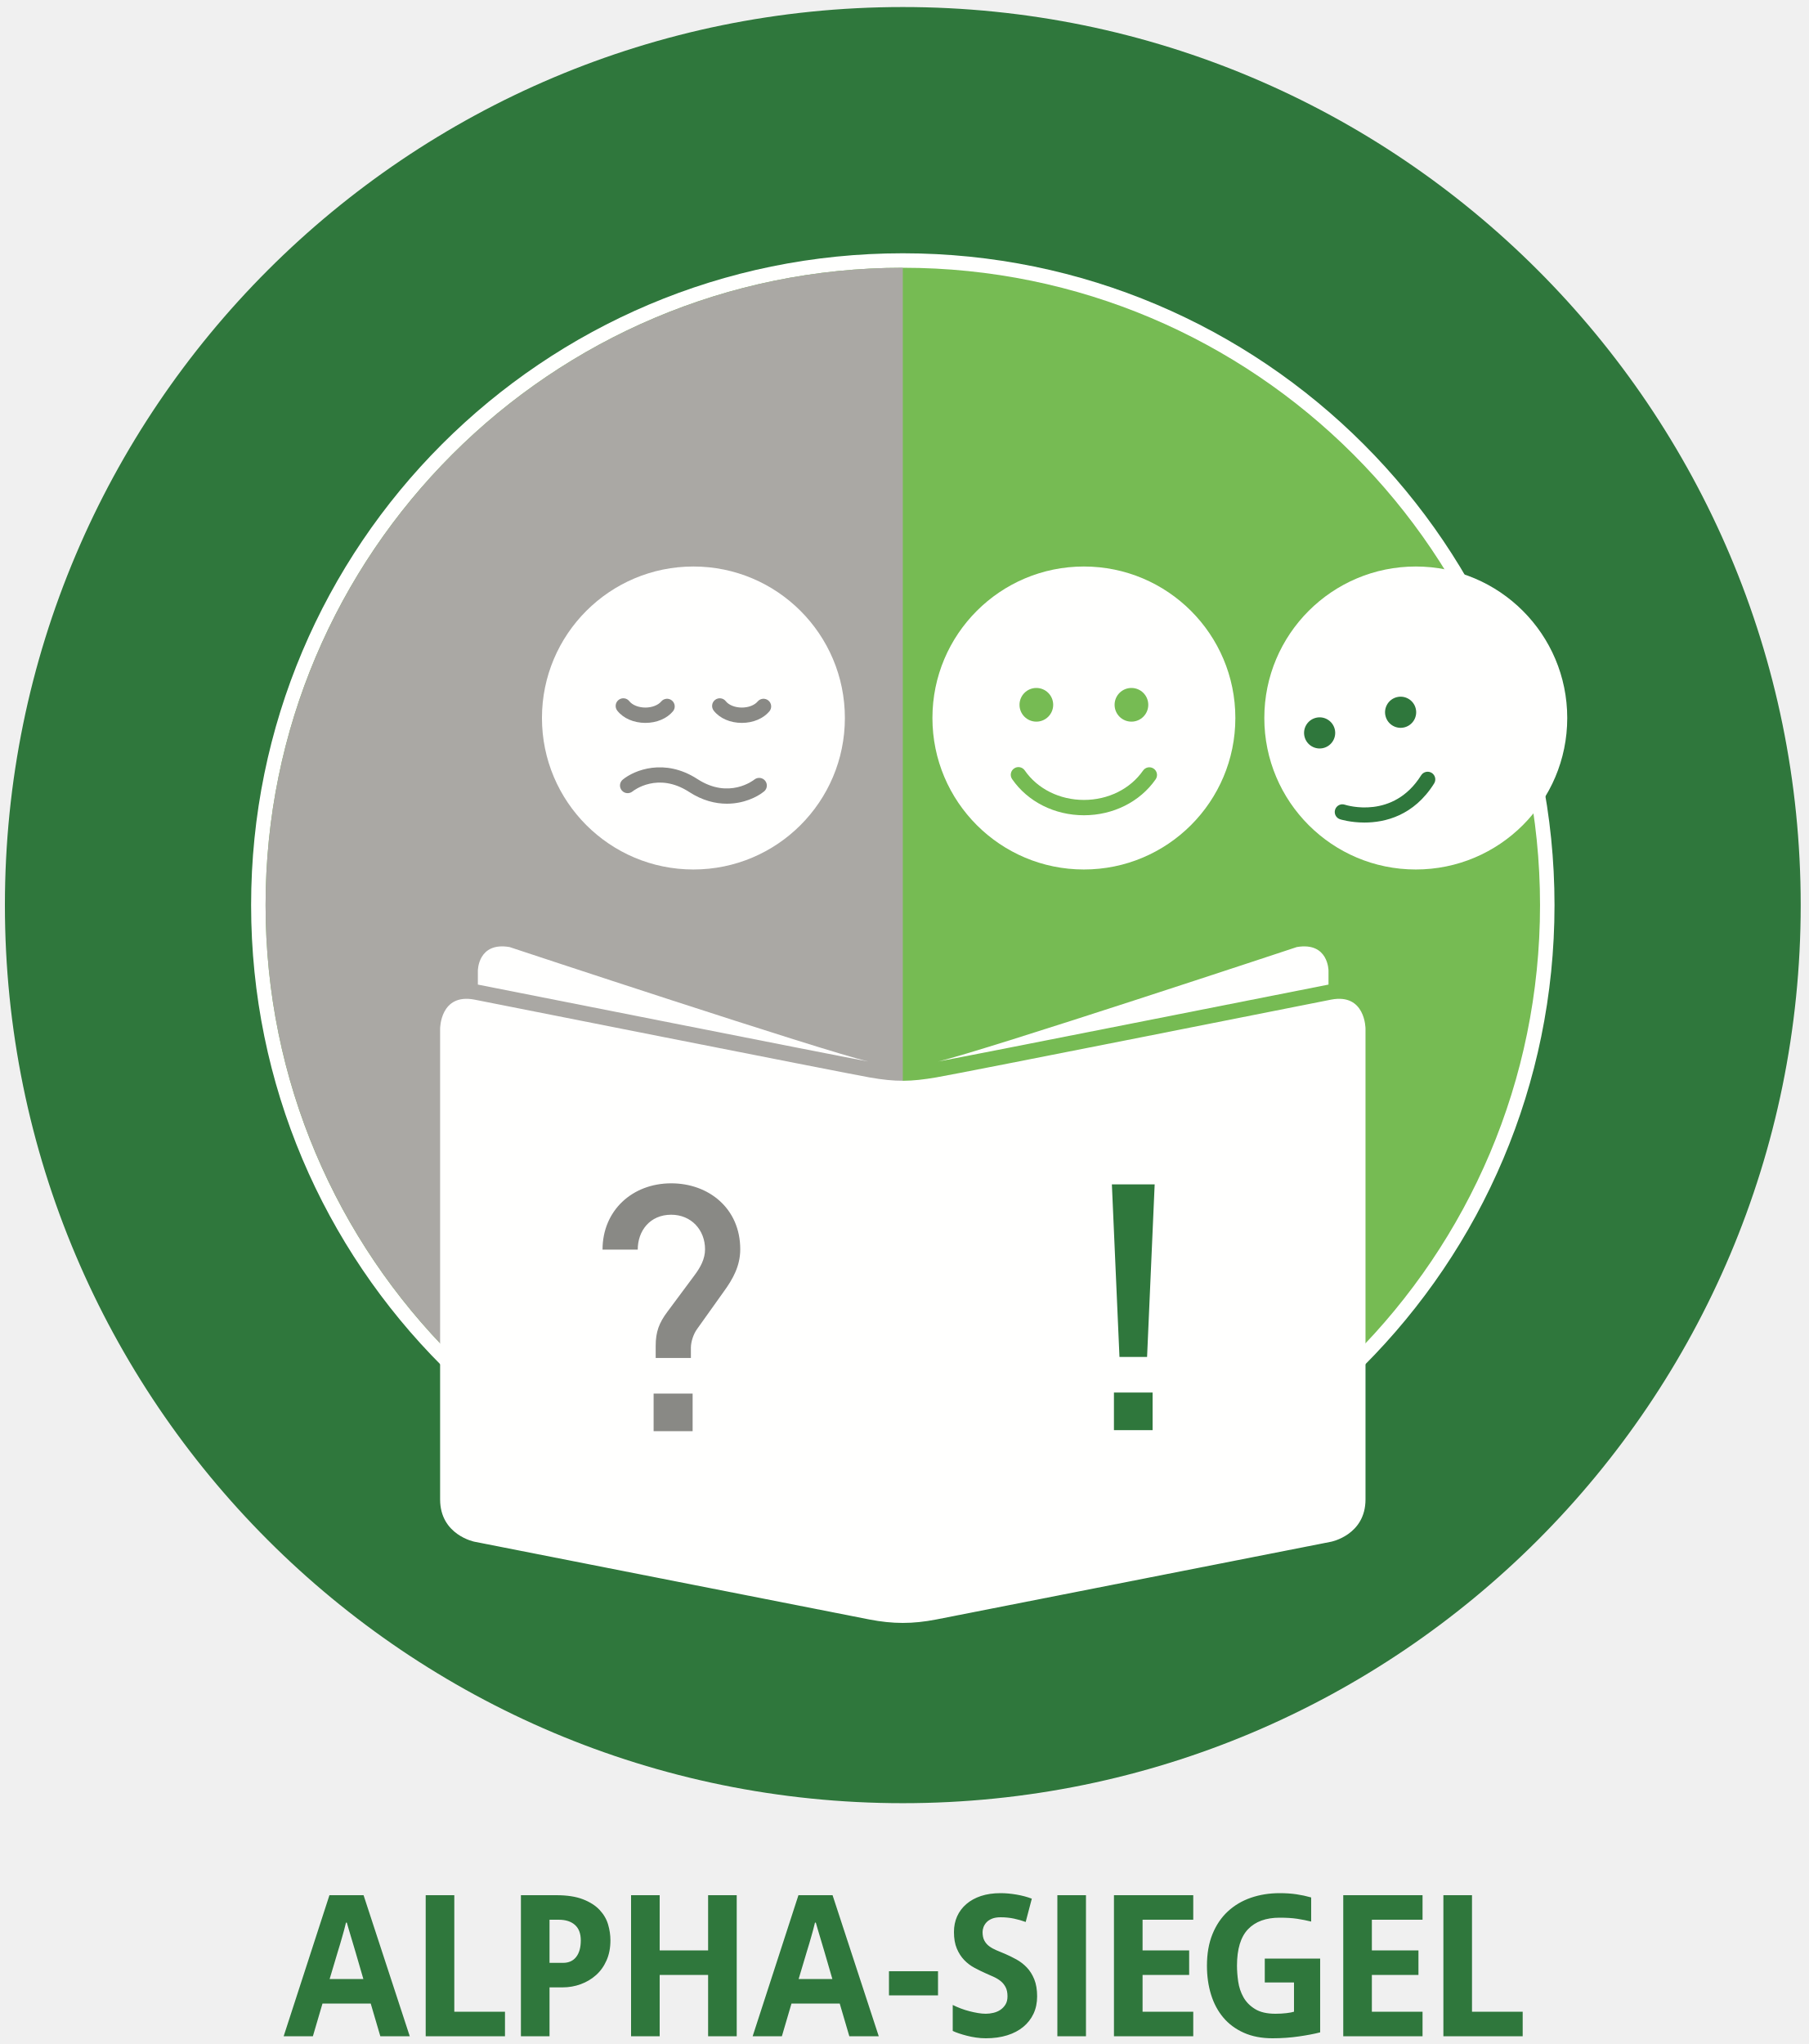
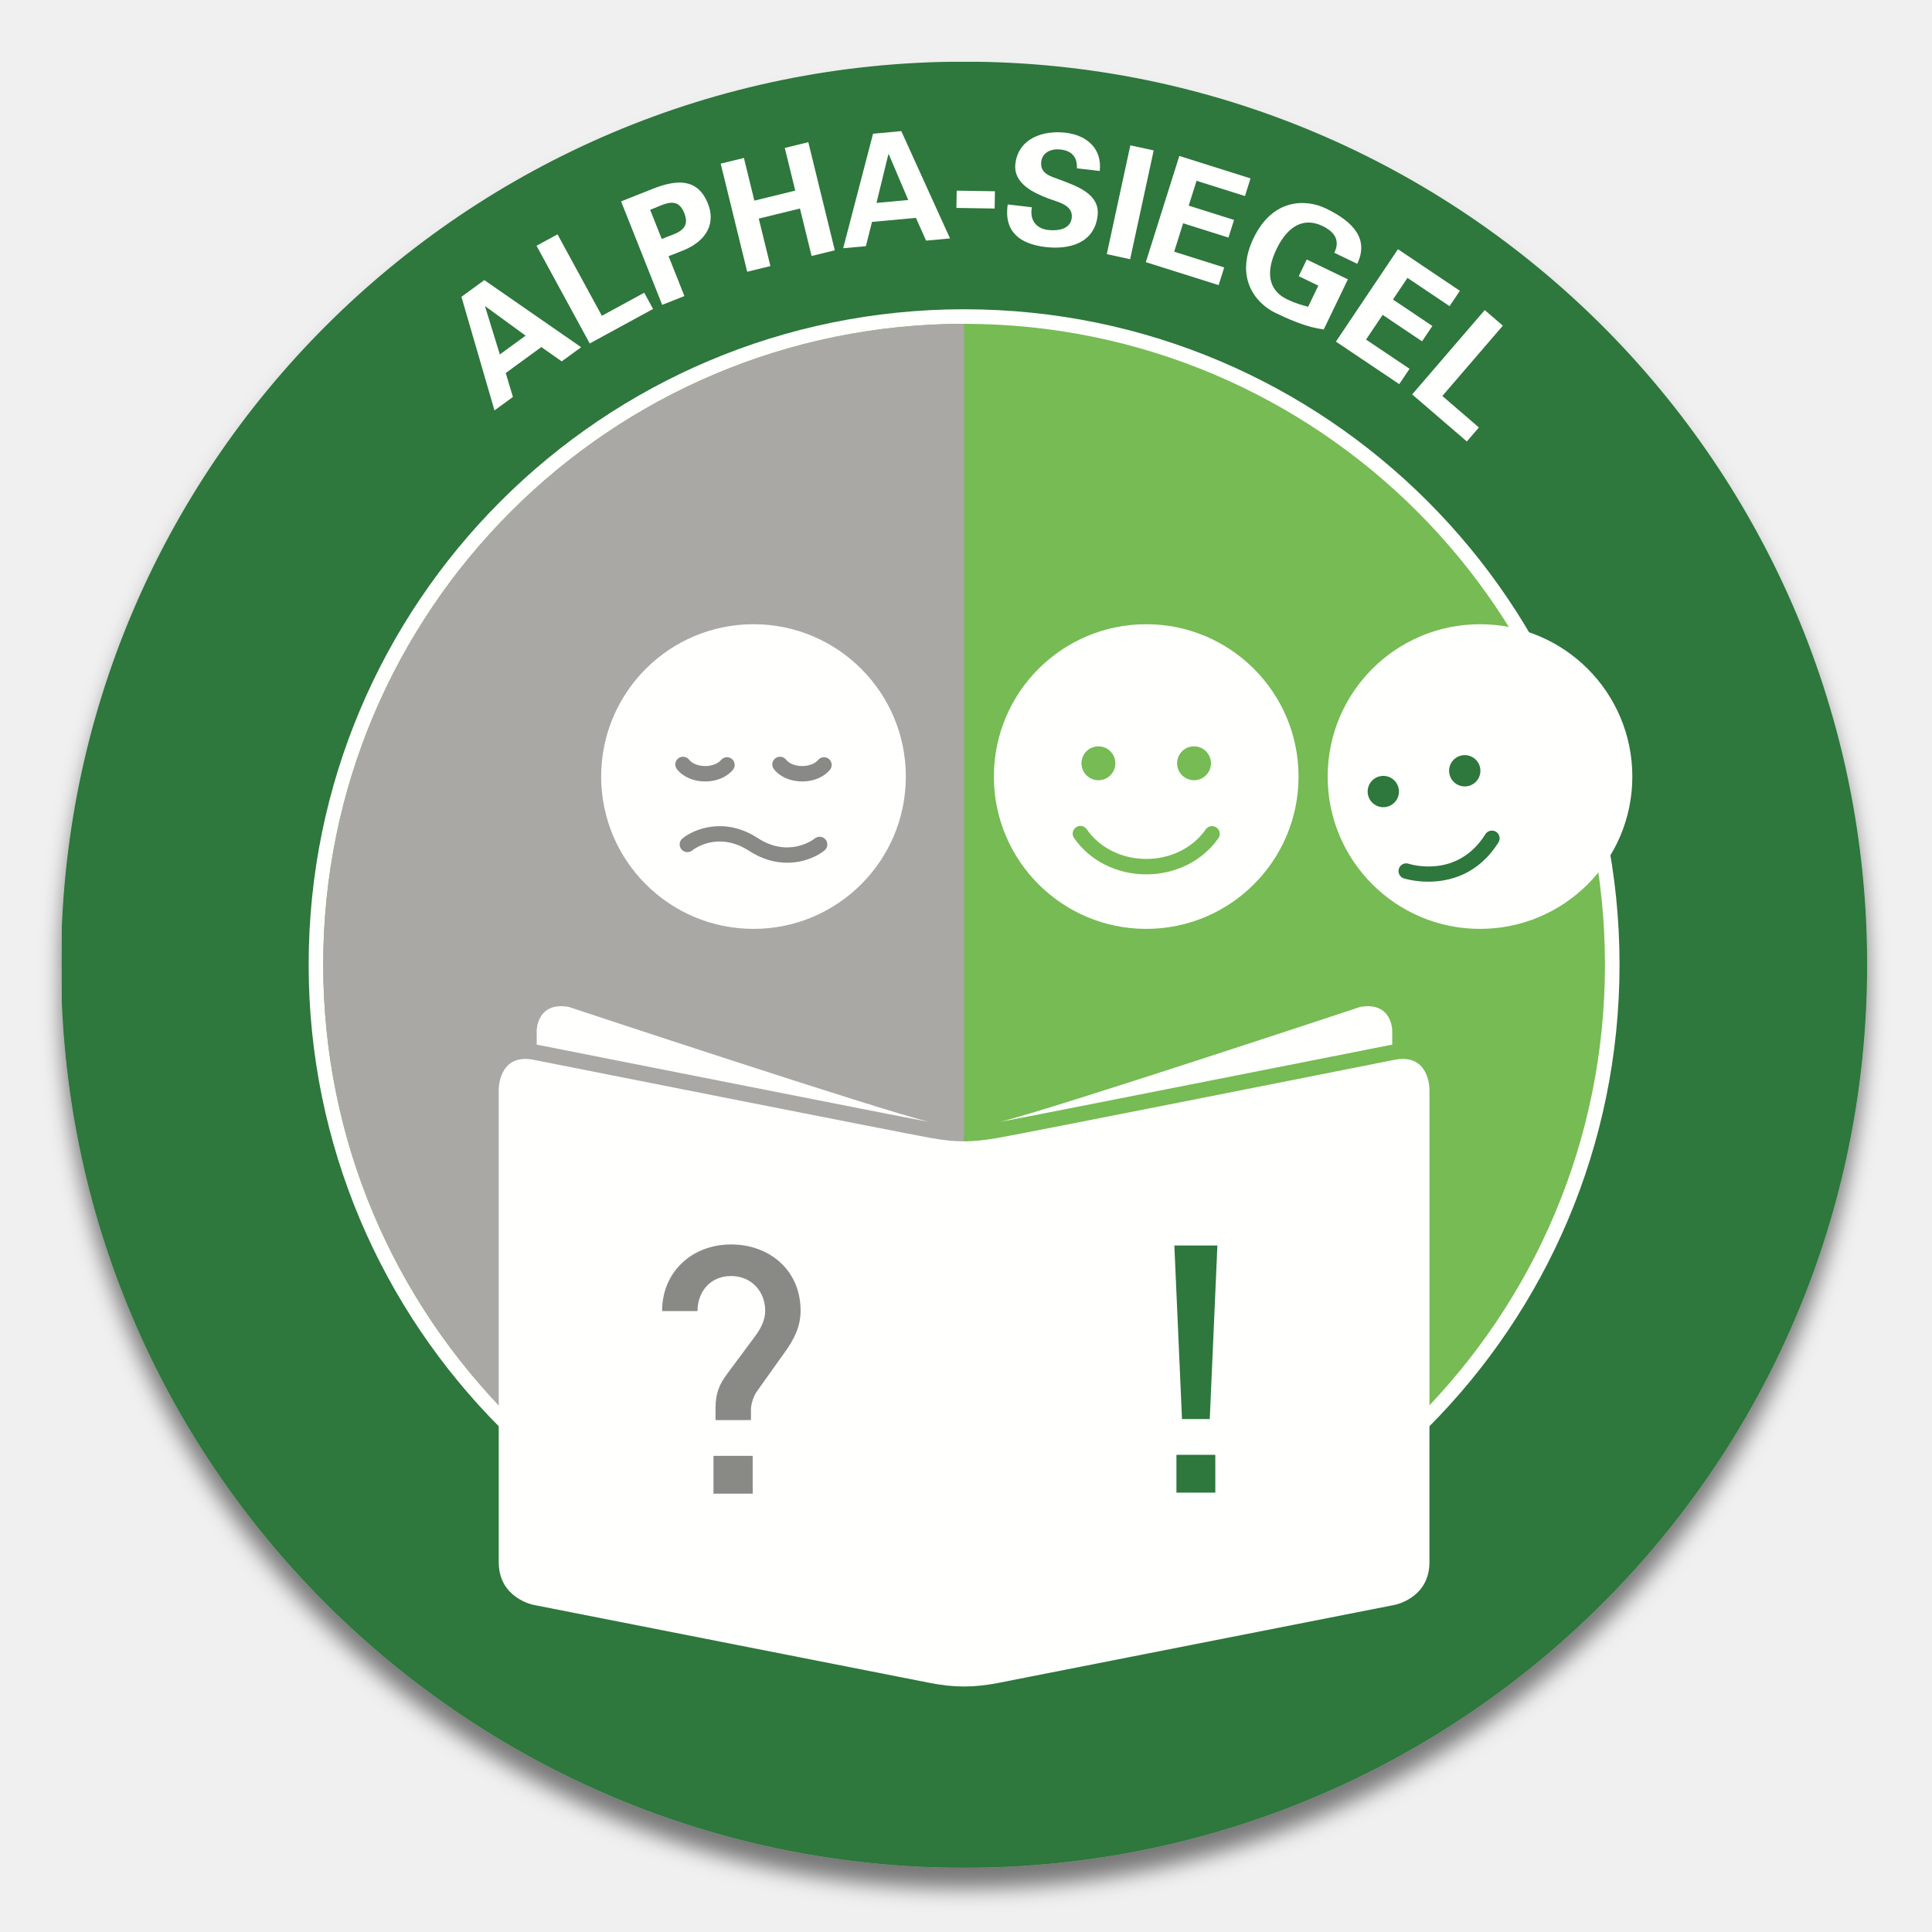
- <svg xmlns="http://www.w3.org/2000/svg" width="177px" height="200px" viewBox="0 0 177 200" version="1.1">
+ <svg xmlns="http://www.w3.org/2000/svg" xmlns:xlink="http://www.w3.org/1999/xlink" width="188px" height="188px" viewBox="0 0 188 188" version="1.1">
+   <defs>
+     <filter x="-4.6%" y="-4.6%" width="109.1%" height="109.1%" filterUnits="objectBoundingBox" id="filter-1">
+       <feOffset dx="0" dy="2" in="SourceAlpha" result="shadowOffsetOuter1" />
+       <feGaussianBlur stdDeviation="1" in="shadowOffsetOuter1" result="shadowBlurOuter1" />
+       <feColorMatrix values="0 0 0 0 0   0 0 0 0 0   0 0 0 0 0  0 0 0 0.5 0" type="matrix" in="shadowBlurOuter1" result="shadowMatrixOuter1" />
+       <feMerge>
+         <feMergeNode in="shadowMatrixOuter1" />
+         <feMergeNode in="SourceGraphic" />
+       </feMerge>
+     </filter>
+     <polygon id="path-2" points="0 0 175.688 0 175.688 175.748 0 175.748" />
+   </defs>
  <g id="Alle-Seiten" stroke="none" stroke-width="1" fill="none" fill-rule="evenodd">
-     <g id="Alpha-Siegel-fin">
-       <path d="M88.354,176.437 C136.886,176.437 176.228,137.094 176.228,88.563 C176.228,40.031 136.886,0.689 88.354,0.689 C39.823,0.689 0.48,40.031 0.48,88.563 C0.48,137.094 39.823,176.437 88.354,176.437" id="Fill-1" fill="#2F773C" />
-       <path d="M88.354,152.342 C123.579,152.342 152.134,123.787 152.134,88.563 C152.134,53.338 123.579,24.783 88.354,24.783 C53.13,24.783 24.575,53.338 24.575,88.563 C24.575,123.787 53.13,152.342 88.354,152.342" id="Fill-2" fill="#FFFFFE" />
-       <path d="M88.354,150.925 C122.796,150.925 150.717,123.004 150.717,88.563 C150.717,54.121 122.796,26.2 88.354,26.2 C53.913,26.2 25.992,54.121 25.992,88.563 C25.992,123.004 53.913,150.925 88.354,150.925" id="Fill-3" fill="#76BB53" />
-       <path d="M88.354,26.2 C53.913,26.2 25.992,54.121 25.992,88.563 C25.992,123.004 53.913,150.925 88.354,150.925 L88.354,26.2" id="Fill-4" fill="#AAA8A4" />
-       <path d="M106.076,85.077 C114.263,85.077 120.899,78.441 120.899,70.254 C120.899,62.068 114.263,55.431 106.076,55.431 C97.89,55.431 91.253,62.068 91.253,70.254 C91.253,78.441 97.89,85.077 106.076,85.077" id="Fill-5" fill="#FFFFFE" />
-       <path d="M101.424,70.611 C102.334,70.611 103.072,69.873 103.072,68.963 C103.072,68.053 102.334,67.315 101.424,67.315 C100.514,67.315 99.776,68.053 99.776,68.963 C99.776,69.873 100.514,70.611 101.424,70.611" id="Fill-6" fill="#76BB53" />
-       <path d="M110.729,70.611 C111.639,70.611 112.377,69.873 112.377,68.963 C112.377,68.053 111.639,67.315 110.729,67.315 C109.818,67.315 109.081,68.053 109.081,68.963 C109.081,69.873 109.818,70.611 110.729,70.611" id="Fill-7" fill="#76BB53" />
-       <path d="M106.082,79.771 C103.212,79.771 100.584,78.449 99.053,76.235 C98.817,75.894 98.903,75.427 99.244,75.192 C99.582,74.955 100.051,75.04 100.287,75.382 C101.537,77.191 103.704,78.271 106.082,78.271 C108.452,78.271 110.614,77.197 111.867,75.398 C112.102,75.059 112.57,74.974 112.911,75.211 C113.251,75.448 113.335,75.916 113.098,76.256 C111.565,78.457 108.942,79.771 106.082,79.771" id="Fill-8" fill="#76BB53" />
-       <path d="M138.557,85.077 C146.743,85.077 153.38,78.441 153.38,70.254 C153.38,62.068 146.743,55.431 138.557,55.431 C130.37,55.431 123.734,62.068 123.734,70.254 C123.734,78.441 130.37,85.077 138.557,85.077" id="Fill-9" fill="#FFFFFE" />
-       <path d="M129.542,73.185 C130.354,72.967 130.837,72.132 130.619,71.319 C130.401,70.506 129.566,70.024 128.753,70.242 C127.941,70.46 127.459,71.295 127.676,72.107 C127.894,72.92 128.729,73.402 129.542,73.185" id="Fill-10" fill="#2F773C" />
-       <path d="M137.467,71.164 C138.28,70.946 138.762,70.111 138.544,69.298 C138.327,68.485 137.491,68.003 136.679,68.221 C135.866,68.439 135.384,69.274 135.602,70.086 C135.819,70.899 136.655,71.381 137.467,71.164" id="Fill-11" fill="#2F773C" />
-       <path d="M133.534,80.484 C132.148,80.484 131.164,80.17 131.14,80.162 C130.748,80.031 130.534,79.607 130.665,79.214 C130.795,78.821 131.222,78.604 131.611,78.738 C131.812,78.801 136.355,80.212 139.082,75.862 C139.302,75.513 139.764,75.406 140.116,75.625 C140.467,75.845 140.573,76.308 140.353,76.659 C138.366,79.83 135.532,80.484 133.534,80.484" id="Fill-12" fill="#2F773C" />
-       <path d="M67.862,85.077 C76.049,85.077 82.685,78.441 82.685,70.254 C82.685,62.068 76.049,55.431 67.862,55.431 C59.676,55.431 53.039,62.068 53.039,70.254 C53.039,78.441 59.676,85.077 67.862,85.077" id="Fill-13" fill="#FFFFFE" />
-       <path d="M63.163,70.733 C62.025,70.733 60.996,70.286 60.411,69.537 C60.156,69.21 60.214,68.739 60.541,68.484 C60.868,68.229 61.339,68.287 61.594,68.614 C61.887,68.99 62.504,69.233 63.163,69.233 C63.8,69.233 64.407,69 64.708,68.641 C64.975,68.323 65.446,68.281 65.765,68.547 C66.082,68.813 66.124,69.286 65.858,69.603 C65.266,70.311 64.258,70.733 63.163,70.733" id="Fill-14" fill="#898985" />
-       <path d="M72.601,70.733 C71.463,70.733 70.434,70.286 69.85,69.537 C69.595,69.21 69.653,68.739 69.98,68.484 C70.307,68.229 70.778,68.287 71.032,68.614 C71.326,68.99 71.941,69.233 72.601,69.233 C73.248,69.233 73.84,69.006 74.147,68.64 C74.413,68.323 74.885,68.282 75.204,68.547 C75.521,68.813 75.563,69.286 75.296,69.604 C74.704,70.311 73.696,70.733 72.601,70.733" id="Fill-15" fill="#898985" />
-       <path d="M71.137,78.641 C70.015,78.641 68.747,78.337 67.442,77.49 C64.37,75.498 61.999,77.361 61.9,77.442 C61.578,77.702 61.106,77.653 60.846,77.335 C60.585,77.016 60.629,76.546 60.947,76.283 C62.072,75.354 65.047,74.147 68.259,76.232 C71.331,78.225 73.726,76.359 73.827,76.278 C74.149,76.021 74.62,76.07 74.88,76.391 C75.14,76.711 75.094,77.18 74.775,77.441 C74.102,77.992 72.776,78.641 71.137,78.641" id="Fill-16" fill="#898985" />
-       <path d="M37.221,199.24 L40.101,199.24 L35.581,185.44 L32.241,185.44 L27.761,199.24 L30.621,199.24 L31.561,196.04 L36.281,196.04 L37.221,199.24 Z M33.941,188.12 C34.021,188.4 34.094,188.654 34.161,188.88 C34.227,189.107 34.294,189.33 34.361,189.55 C34.427,189.77 34.494,189.994 34.561,190.22 C34.627,190.447 34.701,190.694 34.781,190.96 L35.561,193.64 L32.261,193.64 L33.061,190.96 C33.154,190.667 33.234,190.404 33.301,190.17 C33.367,189.937 33.431,189.717 33.491,189.51 C33.551,189.304 33.611,189.09 33.671,188.87 C33.731,188.65 33.794,188.4 33.861,188.12 L33.941,188.12 Z M49.421,196.84 L44.461,196.84 L44.461,185.44 L41.661,185.44 L41.661,199.24 L49.421,199.24 L49.421,196.84 Z M53.78,199.24 L53.78,194.46 L55.04,194.46 C55.667,194.46 56.264,194.357 56.83,194.15 C57.397,193.944 57.897,193.647 58.33,193.26 C58.764,192.874 59.107,192.394 59.36,191.82 C59.614,191.247 59.74,190.594 59.74,189.86 C59.74,189.34 59.664,188.82 59.51,188.3 C59.357,187.78 59.08,187.307 58.68,186.88 C58.28,186.454 57.737,186.107 57.05,185.84 C56.364,185.574 55.494,185.44 54.44,185.44 L50.98,185.44 L50.98,199.24 L53.78,199.24 Z M54.68,187.84 C55.36,187.84 55.89,188.01 56.27,188.35 C56.65,188.69 56.84,189.194 56.84,189.86 C56.84,190.554 56.69,191.094 56.39,191.48 C56.09,191.867 55.66,192.06 55.1,192.06 L53.78,192.06 L53.78,187.84 L54.68,187.84 Z M72.1,199.24 L72.1,185.44 L69.3,185.44 L69.3,190.84 L64.56,190.84 L64.56,185.44 L61.76,185.44 L61.76,199.24 L64.56,199.24 L64.56,193.24 L69.3,193.24 L69.3,199.24 L72.1,199.24 Z M83.12,199.24 L86,199.24 L81.48,185.44 L78.14,185.44 L73.66,199.24 L76.52,199.24 L77.46,196.04 L82.18,196.04 L83.12,199.24 Z M79.84,188.12 C79.92,188.4 79.993,188.654 80.06,188.88 C80.127,189.107 80.193,189.33 80.26,189.55 C80.327,189.77 80.393,189.994 80.46,190.22 C80.527,190.447 80.6,190.694 80.68,190.96 L81.46,193.64 L78.16,193.64 L78.96,190.96 C79.053,190.667 79.133,190.404 79.2,190.17 C79.267,189.937 79.33,189.717 79.39,189.51 C79.45,189.304 79.51,189.09 79.57,188.87 C79.63,188.65 79.693,188.4 79.76,188.12 L79.84,188.12 Z M87,195.24 L91.8,195.24 L91.8,192.88 L87,192.88 L87,195.24 Z M93.24,198.72 C93.4,198.8 93.6,198.88 93.84,198.96 C94.08,199.04 94.34,199.117 94.62,199.19 C94.9,199.264 95.2,199.324 95.52,199.37 C95.84,199.417 96.16,199.44 96.48,199.44 C97.253,199.44 97.95,199.344 98.57,199.15 C99.19,198.957 99.716,198.68 100.15,198.32 C100.583,197.96 100.916,197.53 101.15,197.03 C101.383,196.53 101.5,195.967 101.5,195.34 C101.5,194.687 101.406,194.13 101.22,193.67 C101.033,193.21 100.79,192.824 100.49,192.51 C100.19,192.197 99.853,191.937 99.48,191.73 C99.106,191.524 98.733,191.34 98.36,191.18 C98.066,191.06 97.786,190.944 97.52,190.83 C97.253,190.717 97.02,190.587 96.82,190.44 C96.62,190.294 96.46,190.11 96.34,189.89 C96.22,189.67 96.16,189.387 96.16,189.04 C96.16,188.894 96.19,188.737 96.25,188.57 C96.31,188.404 96.406,188.247 96.54,188.1 C96.673,187.954 96.853,187.834 97.08,187.74 C97.306,187.647 97.586,187.6 97.92,187.6 C98.386,187.6 98.823,187.644 99.23,187.73 C99.636,187.817 100.02,187.927 100.38,188.06 L100.98,185.78 C100.526,185.607 100.026,185.474 99.48,185.38 C98.933,185.287 98.413,185.24 97.92,185.24 C97.2,185.24 96.56,185.334 96,185.52 C95.44,185.707 94.963,185.97 94.57,186.31 C94.176,186.65 93.876,187.05 93.67,187.51 C93.463,187.97 93.36,188.48 93.36,189.04 C93.36,189.68 93.453,190.22 93.64,190.66 C93.826,191.1 94.066,191.474 94.36,191.78 C94.653,192.087 94.986,192.34 95.36,192.54 C95.733,192.74 96.1,192.92 96.46,193.08 C96.74,193.2 97.01,193.32 97.27,193.44 C97.53,193.56 97.756,193.7 97.95,193.86 C98.143,194.02 98.3,194.217 98.42,194.45 C98.54,194.684 98.6,194.98 98.6,195.34 C98.6,195.66 98.533,195.927 98.4,196.14 C98.266,196.354 98.1,196.527 97.9,196.66 C97.7,196.794 97.473,196.89 97.22,196.95 C96.966,197.01 96.72,197.04 96.48,197.04 C96.24,197.04 95.983,197.017 95.71,196.97 C95.436,196.924 95.156,196.864 94.87,196.79 C94.583,196.717 94.3,196.627 94.02,196.52 C93.74,196.414 93.48,196.3 93.24,196.18 L93.24,198.72 Z M103.48,199.24 L106.28,199.24 L106.28,185.44 L103.48,185.44 L103.48,199.24 Z M116.779,196.84 L111.819,196.84 L111.819,193.24 L116.379,193.24 L116.379,190.84 L111.819,190.84 L111.819,187.84 L116.779,187.84 L116.779,185.44 L109.019,185.44 L109.019,199.24 L116.779,199.24 L116.779,196.84 Z M123.779,193.98 L126.639,193.98 L126.639,196.84 C126.479,196.894 126.232,196.94 125.899,196.98 C125.566,197.02 125.206,197.04 124.819,197.04 C123.992,197.04 123.329,196.887 122.829,196.58 C122.329,196.274 121.949,195.887 121.689,195.42 C121.429,194.954 121.259,194.447 121.179,193.9 C121.099,193.354 121.059,192.834 121.059,192.34 C121.059,190.714 121.419,189.524 122.139,188.77 C122.859,188.017 123.892,187.64 125.239,187.64 C125.919,187.64 126.496,187.677 126.969,187.75 C127.442,187.824 127.892,187.914 128.319,188.02 L128.319,185.66 C127.852,185.527 127.372,185.424 126.879,185.35 C126.386,185.277 125.839,185.24 125.239,185.24 C124.226,185.24 123.286,185.39 122.419,185.69 C121.552,185.99 120.799,186.437 120.159,187.03 C119.519,187.624 119.019,188.364 118.659,189.25 C118.299,190.137 118.119,191.167 118.119,192.34 C118.119,193.354 118.252,194.294 118.519,195.16 C118.786,196.027 119.186,196.777 119.719,197.41 C120.252,198.044 120.922,198.54 121.729,198.9 C122.536,199.26 123.472,199.44 124.539,199.44 C125.419,199.44 126.276,199.38 127.109,199.26 C127.942,199.14 128.639,199.007 129.199,198.86 L129.199,191.64 L123.779,191.64 L123.779,193.98 Z M139.219,196.84 L134.259,196.84 L134.259,193.24 L138.819,193.24 L138.819,190.84 L134.259,190.84 L134.259,187.84 L139.219,187.84 L139.219,185.44 L131.459,185.44 L131.459,199.24 L139.219,199.24 L139.219,196.84 Z M149.019,196.84 L144.059,196.84 L144.059,185.44 L141.259,185.44 L141.259,199.24 L149.019,199.24 L149.019,196.84 L149.019,196.84 Z" id="Fill-17" fill="#2F773C" />
-       <path d="M46.767,96.339 C50.262,97.019 81.916,103.311 84.982,103.865 C80.529,102.833 49.869,92.667 49.869,92.667 C46.767,92.137 46.767,94.978 46.767,94.978 L46.767,96.339" id="Fill-18" fill="#FFFFFE" />
-       <path d="M130.016,96.339 C126.521,97.019 94.867,103.311 91.802,103.865 C96.254,102.833 126.914,92.667 126.914,92.667 C130.016,92.138 130.016,94.978 130.016,94.978 L130.016,96.339" id="Fill-19" fill="#FFFFFE" />
-       <path d="M91.618,158.464 L130.267,150.855 C130.267,150.855 133.637,150.204 133.637,146.713 L133.637,100.652 C133.637,100.652 133.637,97.161 130.267,97.812 C130.267,97.812 94.101,105.001 91.618,105.422 C89.135,105.841 87.685,105.879 85.091,105.422 C82.497,104.964 46.442,97.812 46.442,97.812 C43.072,97.161 43.072,100.652 43.072,100.652 L43.072,146.713 C43.072,150.204 46.442,150.855 46.442,150.855 L85.091,158.464 C87.398,158.91 89.311,158.91 91.618,158.464" id="Fill-20" fill="#FFFFFE" />
-       <path d="M72.445,122.236 C72.445,118.25 69.371,115.785 65.689,115.785 C61.872,115.785 58.968,118.453 58.968,122.27 L62.413,122.27 C62.413,120.446 63.595,118.858 65.689,118.858 C67.649,118.858 69,120.345 69,122.236 C69,123.182 68.561,123.993 67.953,124.803 L65.318,128.35 C64.507,129.431 64.169,130.309 64.169,131.694 L64.169,132.876 L67.615,132.876 L67.615,131.863 C67.615,131.323 67.851,130.546 68.223,130.039 L70.824,126.391 C71.736,125.141 72.445,123.858 72.445,122.236 Z M63.967,140.037 L67.784,140.037 L67.784,136.355 L63.967,136.355 L63.967,140.037 Z" id="Fill-21" fill="#898985" />
-       <path d="M113.003,115.886 L108.815,115.886 L109.558,132.775 L112.26,132.775 L113.003,115.886 Z M109.017,139.936 L112.8,139.936 L112.8,136.254 L109.017,136.254 L109.017,139.936 Z" id="Fill-22" fill="#2F773C" />
+     <g id="Alpha-Siegel_var2" filter="url(#filter-1)" transform="translate(6, 6)">
+       <g id="Group-3">
+         <mask id="mask-3" fill="white">
+           <use xlink:href="#path-2" />
+         </mask>
+         <g id="Clip-2" />
+         <path d="M87.814,175.748 C136.346,175.748 175.688,136.405 175.688,87.874 C175.688,39.342 136.346,0 87.814,0 C39.283,0 -0.06,39.342 -0.06,87.874 C-0.06,136.405 39.283,175.748 87.814,175.748" id="Fill-1" fill="#2F773C" mask="url(#mask-3)" />
+       </g>
+       <path d="M87.814,151.653 C123.039,151.653 151.594,123.098 151.594,87.874 C151.594,52.649 123.039,24.094 87.814,24.094 C52.59,24.094 24.035,52.649 24.035,87.874 C24.035,123.098 52.59,151.653 87.814,151.653" id="Fill-4" fill="#FFFFFE" />
+       <path d="M87.814,150.236 C122.256,150.236 150.177,122.315 150.177,87.874 C150.177,53.432 122.256,25.511 87.814,25.511 C53.373,25.511 25.452,53.432 25.452,87.874 C25.452,122.315 53.373,150.236 87.814,150.236" id="Fill-5" fill="#76BB53" />
+       <path d="M87.814,25.511 C53.373,25.511 25.452,53.432 25.452,87.874 C25.452,122.315 53.373,150.236 87.814,150.236 L87.814,25.511" id="Fill-6" fill="#AAA8A4" />
+       <path d="M105.536,84.388 C113.723,84.388 120.359,77.752 120.359,69.565 C120.359,61.379 113.723,54.742 105.536,54.742 C97.35,54.742 90.713,61.379 90.713,69.565 C90.713,77.752 97.35,84.388 105.536,84.388" id="Fill-7" fill="#FFFFFE" />
+       <path d="M100.884,69.922 C101.794,69.922 102.532,69.184 102.532,68.274 C102.532,67.364 101.794,66.626 100.884,66.626 C99.974,66.626 99.236,67.364 99.236,68.274 C99.236,69.184 99.974,69.922 100.884,69.922" id="Fill-8" fill="#76BB53" />
+       <path d="M110.189,69.922 C111.099,69.922 111.837,69.184 111.837,68.274 C111.837,67.364 111.099,66.626 110.189,66.626 C109.278,66.626 108.541,67.364 108.541,68.274 C108.541,69.184 109.278,69.922 110.189,69.922" id="Fill-9" fill="#76BB53" />
+       <path d="M105.542,79.082 C102.672,79.082 100.044,77.76 98.513,75.546 C98.277,75.205 98.363,74.738 98.704,74.503 C99.042,74.266 99.511,74.351 99.747,74.693 C100.997,76.502 103.164,77.582 105.542,77.582 C107.912,77.582 110.074,76.508 111.327,74.709 C111.562,74.37 112.03,74.285 112.371,74.522 C112.711,74.759 112.795,75.227 112.558,75.567 C111.025,77.768 108.402,79.082 105.542,79.082" id="Fill-10" fill="#76BB53" />
+       <path d="M138.017,84.388 C146.203,84.388 152.84,77.752 152.84,69.565 C152.84,61.379 146.203,54.742 138.017,54.742 C129.83,54.742 123.194,61.379 123.194,69.565 C123.194,77.752 129.83,84.388 138.017,84.388" id="Fill-11" fill="#FFFFFE" />
+       <path d="M129.002,72.496 C129.814,72.278 130.297,71.443 130.079,70.63 C129.861,69.817 129.026,69.335 128.213,69.553 C127.401,69.771 126.919,70.606 127.136,71.418 C127.354,72.231 128.189,72.713 129.002,72.496" id="Fill-12" fill="#2F773C" />
+       <path d="M136.927,70.475 C137.74,70.257 138.222,69.422 138.004,68.609 C137.787,67.796 136.951,67.314 136.139,67.532 C135.326,67.75 134.844,68.585 135.062,69.397 C135.279,70.21 136.115,70.692 136.927,70.475" id="Fill-13" fill="#2F773C" />
+       <path d="M132.994,79.795 C131.608,79.795 130.624,79.481 130.6,79.473 C130.208,79.342 129.994,78.918 130.125,78.525 C130.255,78.132 130.682,77.915 131.071,78.049 C131.272,78.112 135.815,79.523 138.542,75.173 C138.762,74.824 139.224,74.717 139.576,74.936 C139.927,75.156 140.033,75.619 139.813,75.97 C137.826,79.141 134.992,79.795 132.994,79.795" id="Fill-14" fill="#2F773C" />
+       <path d="M67.322,84.388 C75.509,84.388 82.145,77.752 82.145,69.565 C82.145,61.379 75.509,54.742 67.322,54.742 C59.136,54.742 52.499,61.379 52.499,69.565 C52.499,77.752 59.136,84.388 67.322,84.388" id="Fill-15" fill="#FFFFFE" />
+       <path d="M62.623,70.044 C61.485,70.044 60.456,69.597 59.871,68.848 C59.616,68.521 59.674,68.05 60.001,67.795 C60.328,67.54 60.799,67.598 61.054,67.925 C61.347,68.301 61.964,68.544 62.623,68.544 C63.26,68.544 63.867,68.311 64.168,67.952 C64.435,67.634 64.906,67.592 65.225,67.858 C65.542,68.124 65.584,68.597 65.318,68.914 C64.726,69.622 63.718,70.044 62.623,70.044" id="Fill-16" fill="#898985" />
+       <path d="M72.061,70.044 C70.923,70.044 69.894,69.597 69.31,68.848 C69.055,68.521 69.113,68.05 69.44,67.795 C69.767,67.54 70.238,67.598 70.492,67.925 C70.786,68.301 71.401,68.544 72.061,68.544 C72.708,68.544 73.3,68.317 73.607,67.951 C73.873,67.634 74.345,67.593 74.664,67.858 C74.981,68.124 75.023,68.597 74.756,68.915 C74.164,69.622 73.156,70.044 72.061,70.044" id="Fill-17" fill="#898985" />
+       <path d="M70.597,77.952 C69.475,77.952 68.207,77.648 66.902,76.801 C63.83,74.809 61.459,76.672 61.36,76.753 C61.038,77.013 60.566,76.964 60.306,76.646 C60.045,76.327 60.089,75.857 60.407,75.594 C61.532,74.665 64.507,73.458 67.719,75.543 C70.791,77.536 73.186,75.67 73.287,75.589 C73.609,75.332 74.08,75.381 74.34,75.702 C74.6,76.022 74.554,76.491 74.235,76.752 C73.562,77.303 72.236,77.952 70.597,77.952" id="Fill-18" fill="#898985" />
+       <path d="M46.227,95.65 C49.722,96.33 81.376,102.622 84.442,103.176 C79.989,102.144 49.329,91.978 49.329,91.978 C46.227,91.448 46.227,94.289 46.227,94.289 L46.227,95.65" id="Fill-19" fill="#FFFFFE" />
+       <path d="M129.476,95.65 C125.981,96.33 94.327,102.622 91.262,103.176 C95.714,102.144 126.374,91.978 126.374,91.978 C129.476,91.449 129.476,94.289 129.476,94.289 L129.476,95.65" id="Fill-20" fill="#FFFFFE" />
+       <path d="M91.078,157.775 L129.727,150.166 C129.727,150.166 133.097,149.515 133.097,146.024 L133.097,99.963 C133.097,99.963 133.097,96.472 129.727,97.123 C129.727,97.123 93.561,104.312 91.078,104.733 C88.595,105.152 87.145,105.19 84.551,104.733 C81.957,104.275 45.902,97.123 45.902,97.123 C42.532,96.472 42.532,99.963 42.532,99.963 L42.532,146.024 C42.532,149.515 45.902,150.166 45.902,150.166 L84.551,157.775 C86.858,158.221 88.771,158.221 91.078,157.775" id="Fill-21" fill="#FFFFFE" />
+       <path d="M63.427,139.348 L67.244,139.348 L67.244,135.666 L63.427,135.666 L63.427,139.348 Z M71.905,121.547 C71.905,117.561 68.831,115.096 65.149,115.096 C61.332,115.096 58.428,117.764 58.428,121.581 L61.873,121.581 C61.873,119.757 63.055,118.169 65.149,118.169 C67.109,118.169 68.46,119.656 68.46,121.547 C68.46,122.493 68.021,123.304 67.413,124.114 L64.778,127.661 C63.967,128.742 63.629,129.62 63.629,131.005 L63.629,132.187 L67.075,132.187 L67.075,131.174 C67.075,130.634 67.311,129.857 67.683,129.35 L70.284,125.702 C71.196,124.452 71.905,123.169 71.905,121.547 L71.905,121.547 Z" id="Fill-22" fill="#898985" />
+       <path d="M108.477,139.247 L112.26,139.247 L112.26,135.565 L108.477,135.565 L108.477,139.247 Z M112.463,115.197 L108.275,115.197 L109.018,132.086 L111.72,132.086 L112.463,115.197 L112.463,115.197 Z" id="Fill-23" fill="#2F773C" />
+       <path d="M45.146,26.662 L41.225,23.805 L41.201,23.822 L42.638,28.49 L45.146,26.662 Z M42.118,33.936 L38.901,22.883 L41.13,21.257 L50.55,27.787 L48.66,29.165 L46.678,27.771 L43.213,30.298 L43.911,32.628 L42.118,33.936 L42.118,33.936 Z" id="Fill-24" fill="#FFFFFE" />
+       <polyline id="Fill-25" fill="#FFFFFE" points="51.386 27.422 46.208 17.914 48.25 16.803 52.567 24.73 56.689 22.485 57.549 24.065 51.386 27.422" />
+       <path d="M58.394,17.257 C59.571,16.725 61.299,16.523 60.59,14.738 C59.881,12.953 58.486,13.991 57.264,14.412 L58.394,17.257 Z M58.437,23.666 L54.438,13.597 L57.548,12.362 C59.785,11.489 61.878,11.271 62.892,13.824 C63.617,15.651 62.853,17.343 60.635,18.305 L59.059,18.931 L60.599,22.808 L58.437,23.666 L58.437,23.666 Z" id="Fill-26" fill="#FFFFFE" />
+       <polyline id="Fill-27" fill="#FFFFFE" points="66.708 20.444 64.13 9.923 66.389 9.37 67.406 13.523 71.385 12.548 70.367 8.396 72.655 7.834 75.233 18.356 72.974 18.909 71.842 14.29 67.835 15.272 68.967 19.891 66.708 20.444" />
+       <path d="M82.38,13.461 L80.479,8.996 L80.449,8.999 L79.289,13.746 L82.38,13.461 Z M76.048,18.156 L78.956,7.012 L81.704,6.759 L86.445,17.2 L84.115,17.415 L83.128,15.2 L78.855,15.593 L78.259,17.953 L76.048,18.156 L76.048,18.156 Z" id="Fill-28" fill="#FFFFFE" />
+       <polyline id="Fill-29" fill="#FFFFFE" points="87.067 14.232 87.094 12.552 90.814 12.612 90.787 14.292 87.067 14.232" />
+       <path d="M98.794,10.379 C98.831,9.281 98.313,8.678 97.196,8.547 C96.347,8.448 95.431,8.794 95.321,9.732 C95.185,10.894 96.212,11.149 97.11,11.48 C98.699,12.089 101.058,12.833 100.805,14.992 C100.494,17.658 98.063,18.31 95.754,18.04 C93.297,17.753 91.667,16.596 92.057,13.894 L94.411,14.169 C94.182,15.351 94.773,16.235 95.979,16.376 C96.903,16.483 98.157,16.343 98.291,15.196 C98.439,13.931 96.916,13.662 96.02,13.316 C94.559,12.768 92.584,11.843 92.806,9.937 C93.093,7.479 95.484,6.656 97.688,6.914 C99.773,7.157 101.264,8.479 101.012,10.638 L98.794,10.379" id="Fill-30" fill="#FFFFFE" />
+       <polyline id="Fill-31" fill="#FFFFFE" points="103.972 19.223 101.7 18.731 103.991 8.144 106.264 8.636 103.972 19.223" />
+       <polyline id="Fill-32" fill="#FFFFFE" points="108.758 9.175 115.686 11.361 115.144 13.078 110.435 11.592 109.671 14.011 114.081 15.402 113.539 17.12 109.129 15.728 108.258 18.491 113.125 20.027 112.583 21.744 105.498 19.509 108.758 9.175" />
+       <path d="M120.378,20.876 L121.16,19.253 L125.162,21.182 L122.809,26.062 C121.982,25.947 121.2,25.737 120.411,25.439 C119.918,25.252 119.405,25.072 118.121,24.453 C116.187,23.521 114.118,21.041 115.988,17.161 C117.857,13.281 121.087,13.354 123.02,14.286 C125.846,15.648 127.179,17.34 126.072,19.672 L123.841,18.597 C124.441,17.353 123.832,16.543 122.682,15.989 C120.831,15.097 119.28,16.032 118.218,18.236 C117.156,20.439 117.39,22.235 119.243,23.127 C120.081,23.531 120.687,23.69 121.294,23.849 L122.284,21.794 L120.378,20.876" id="Fill-33" fill="#FFFFFE" />
+       <polyline id="Fill-34" fill="#FFFFFE" points="130.033 18.251 136.059 22.298 135.055 23.792 130.959 21.041 129.545 23.145 133.38 25.721 132.378 27.215 128.543 24.64 126.928 27.043 131.162 29.886 130.159 31.38 123.995 27.241 130.033 18.251" />
+       <polyline id="Fill-35" fill="#FFFFFE" points="131.416 32.381 138.477 24.174 140.24 25.69 134.351 32.533 137.91 35.595 136.736 36.959 131.416 32.381" />
    </g>
  </g>
</svg>
